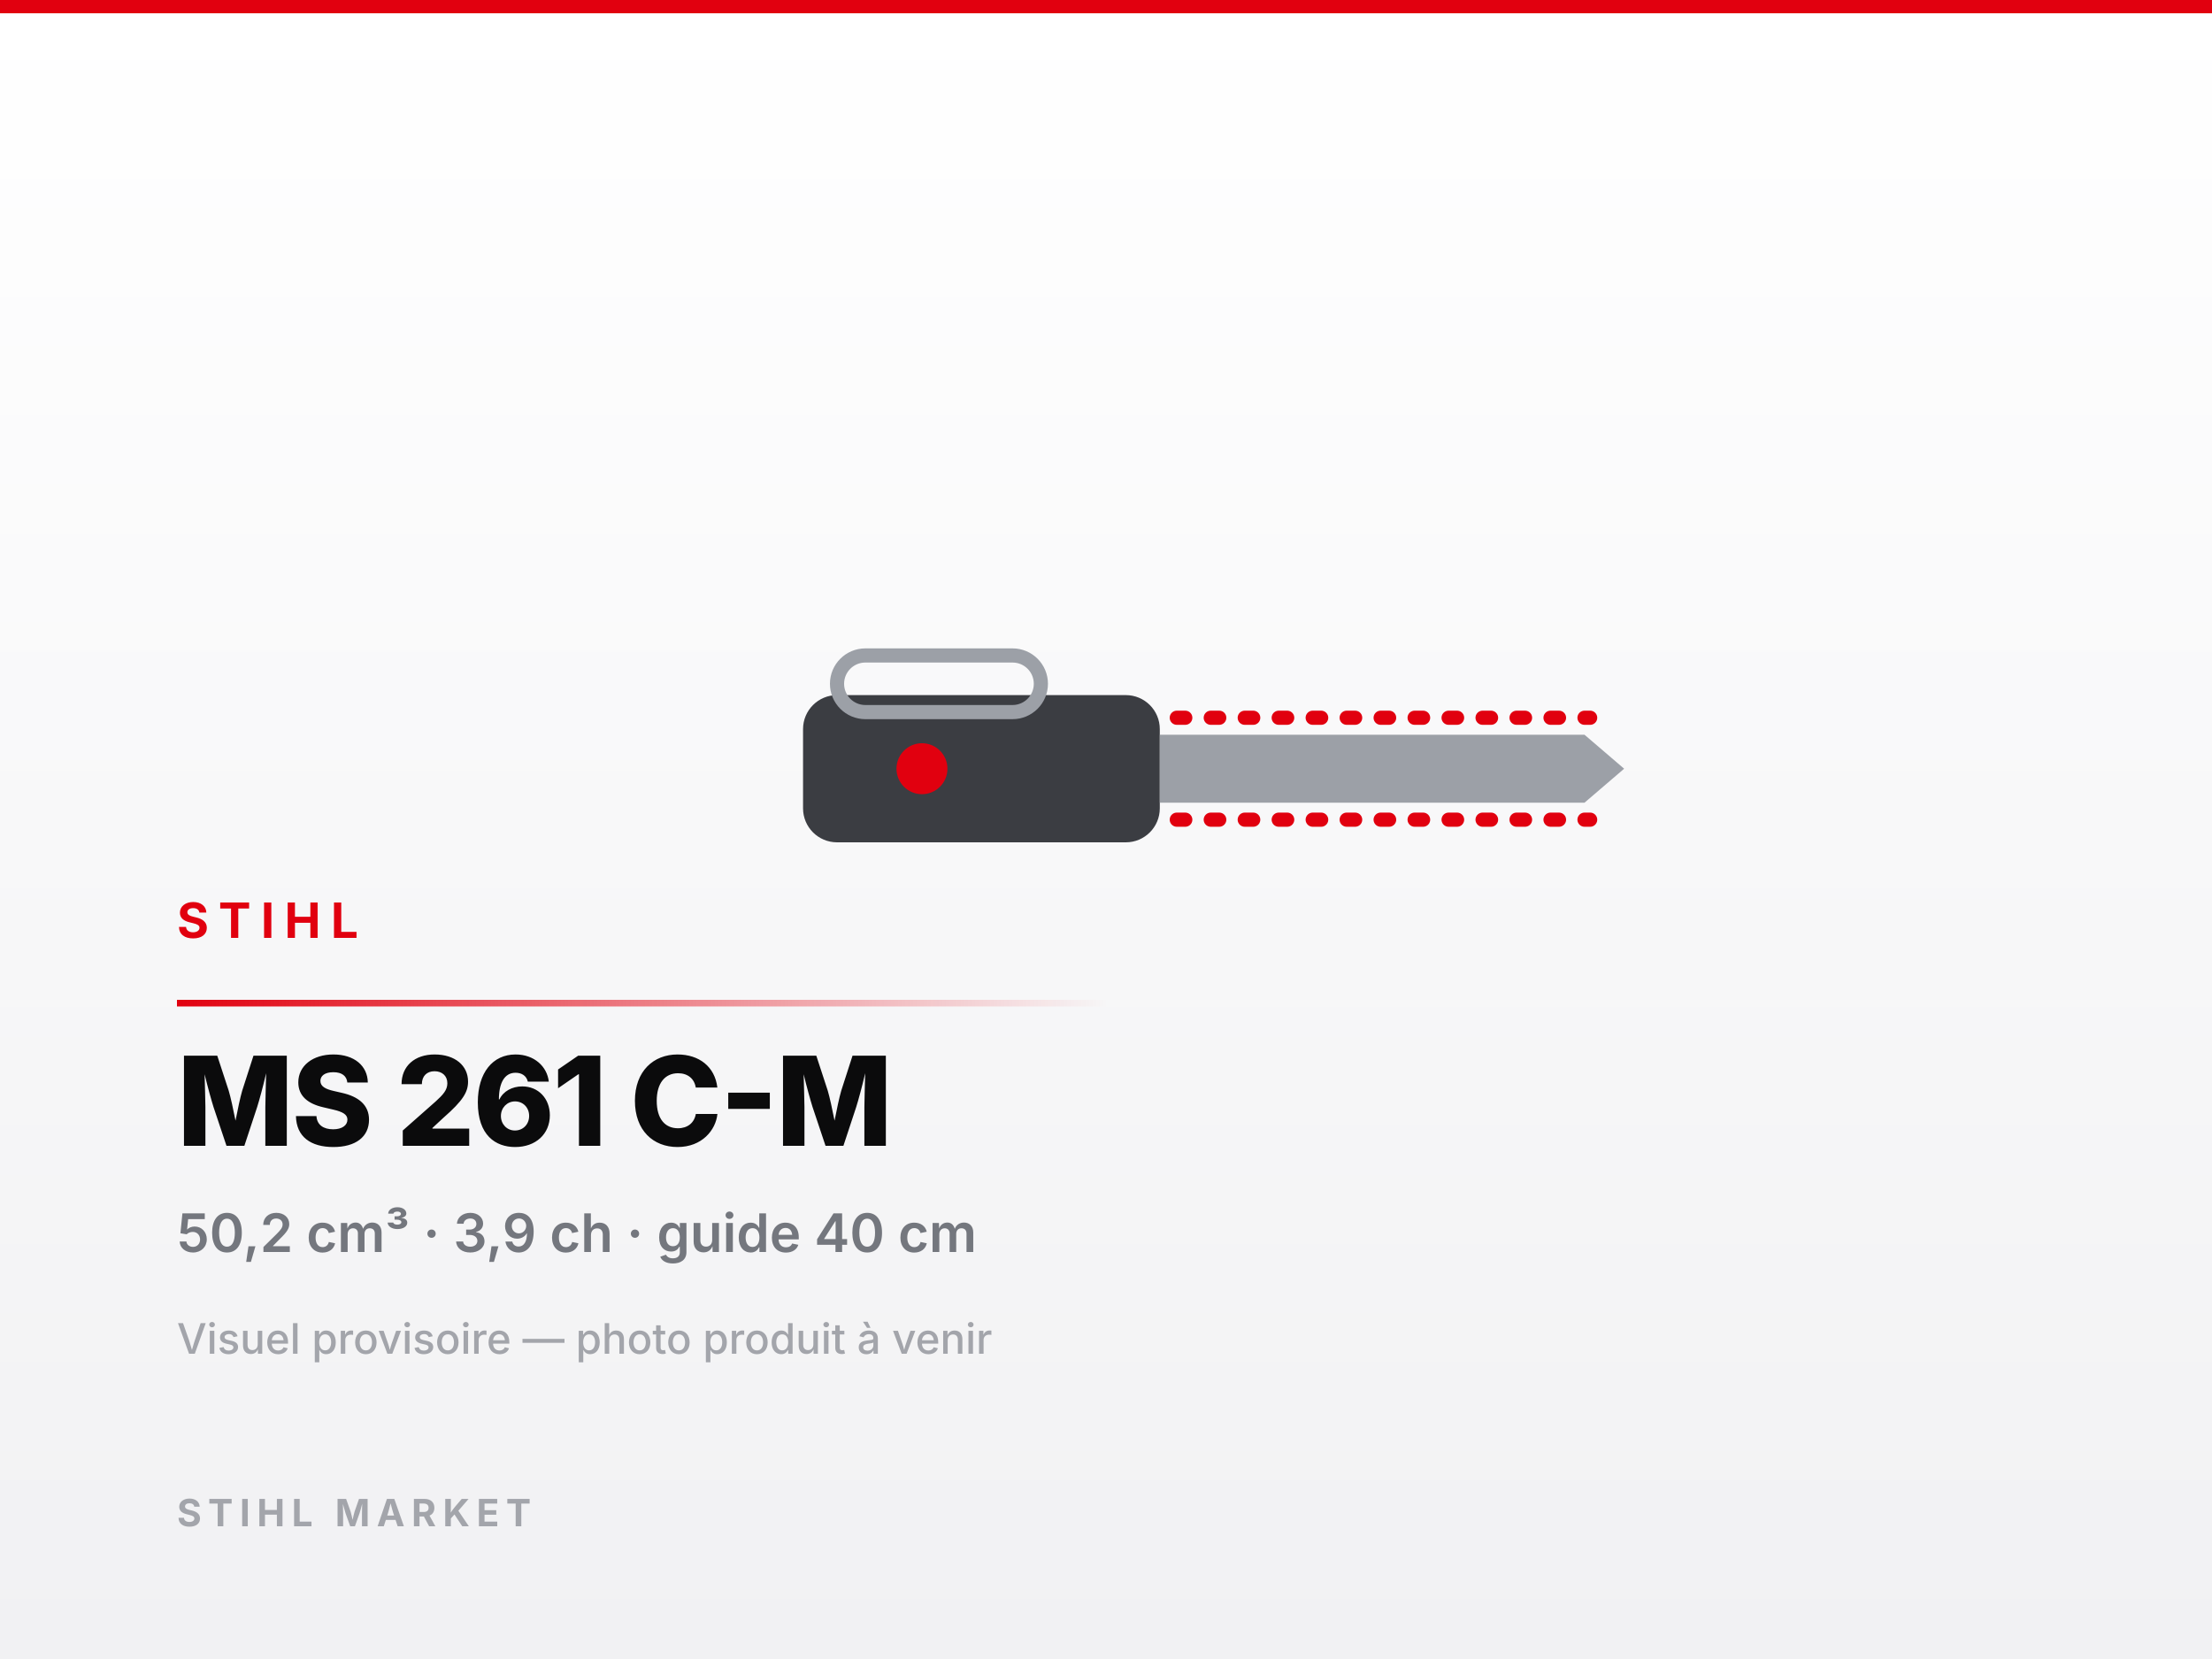
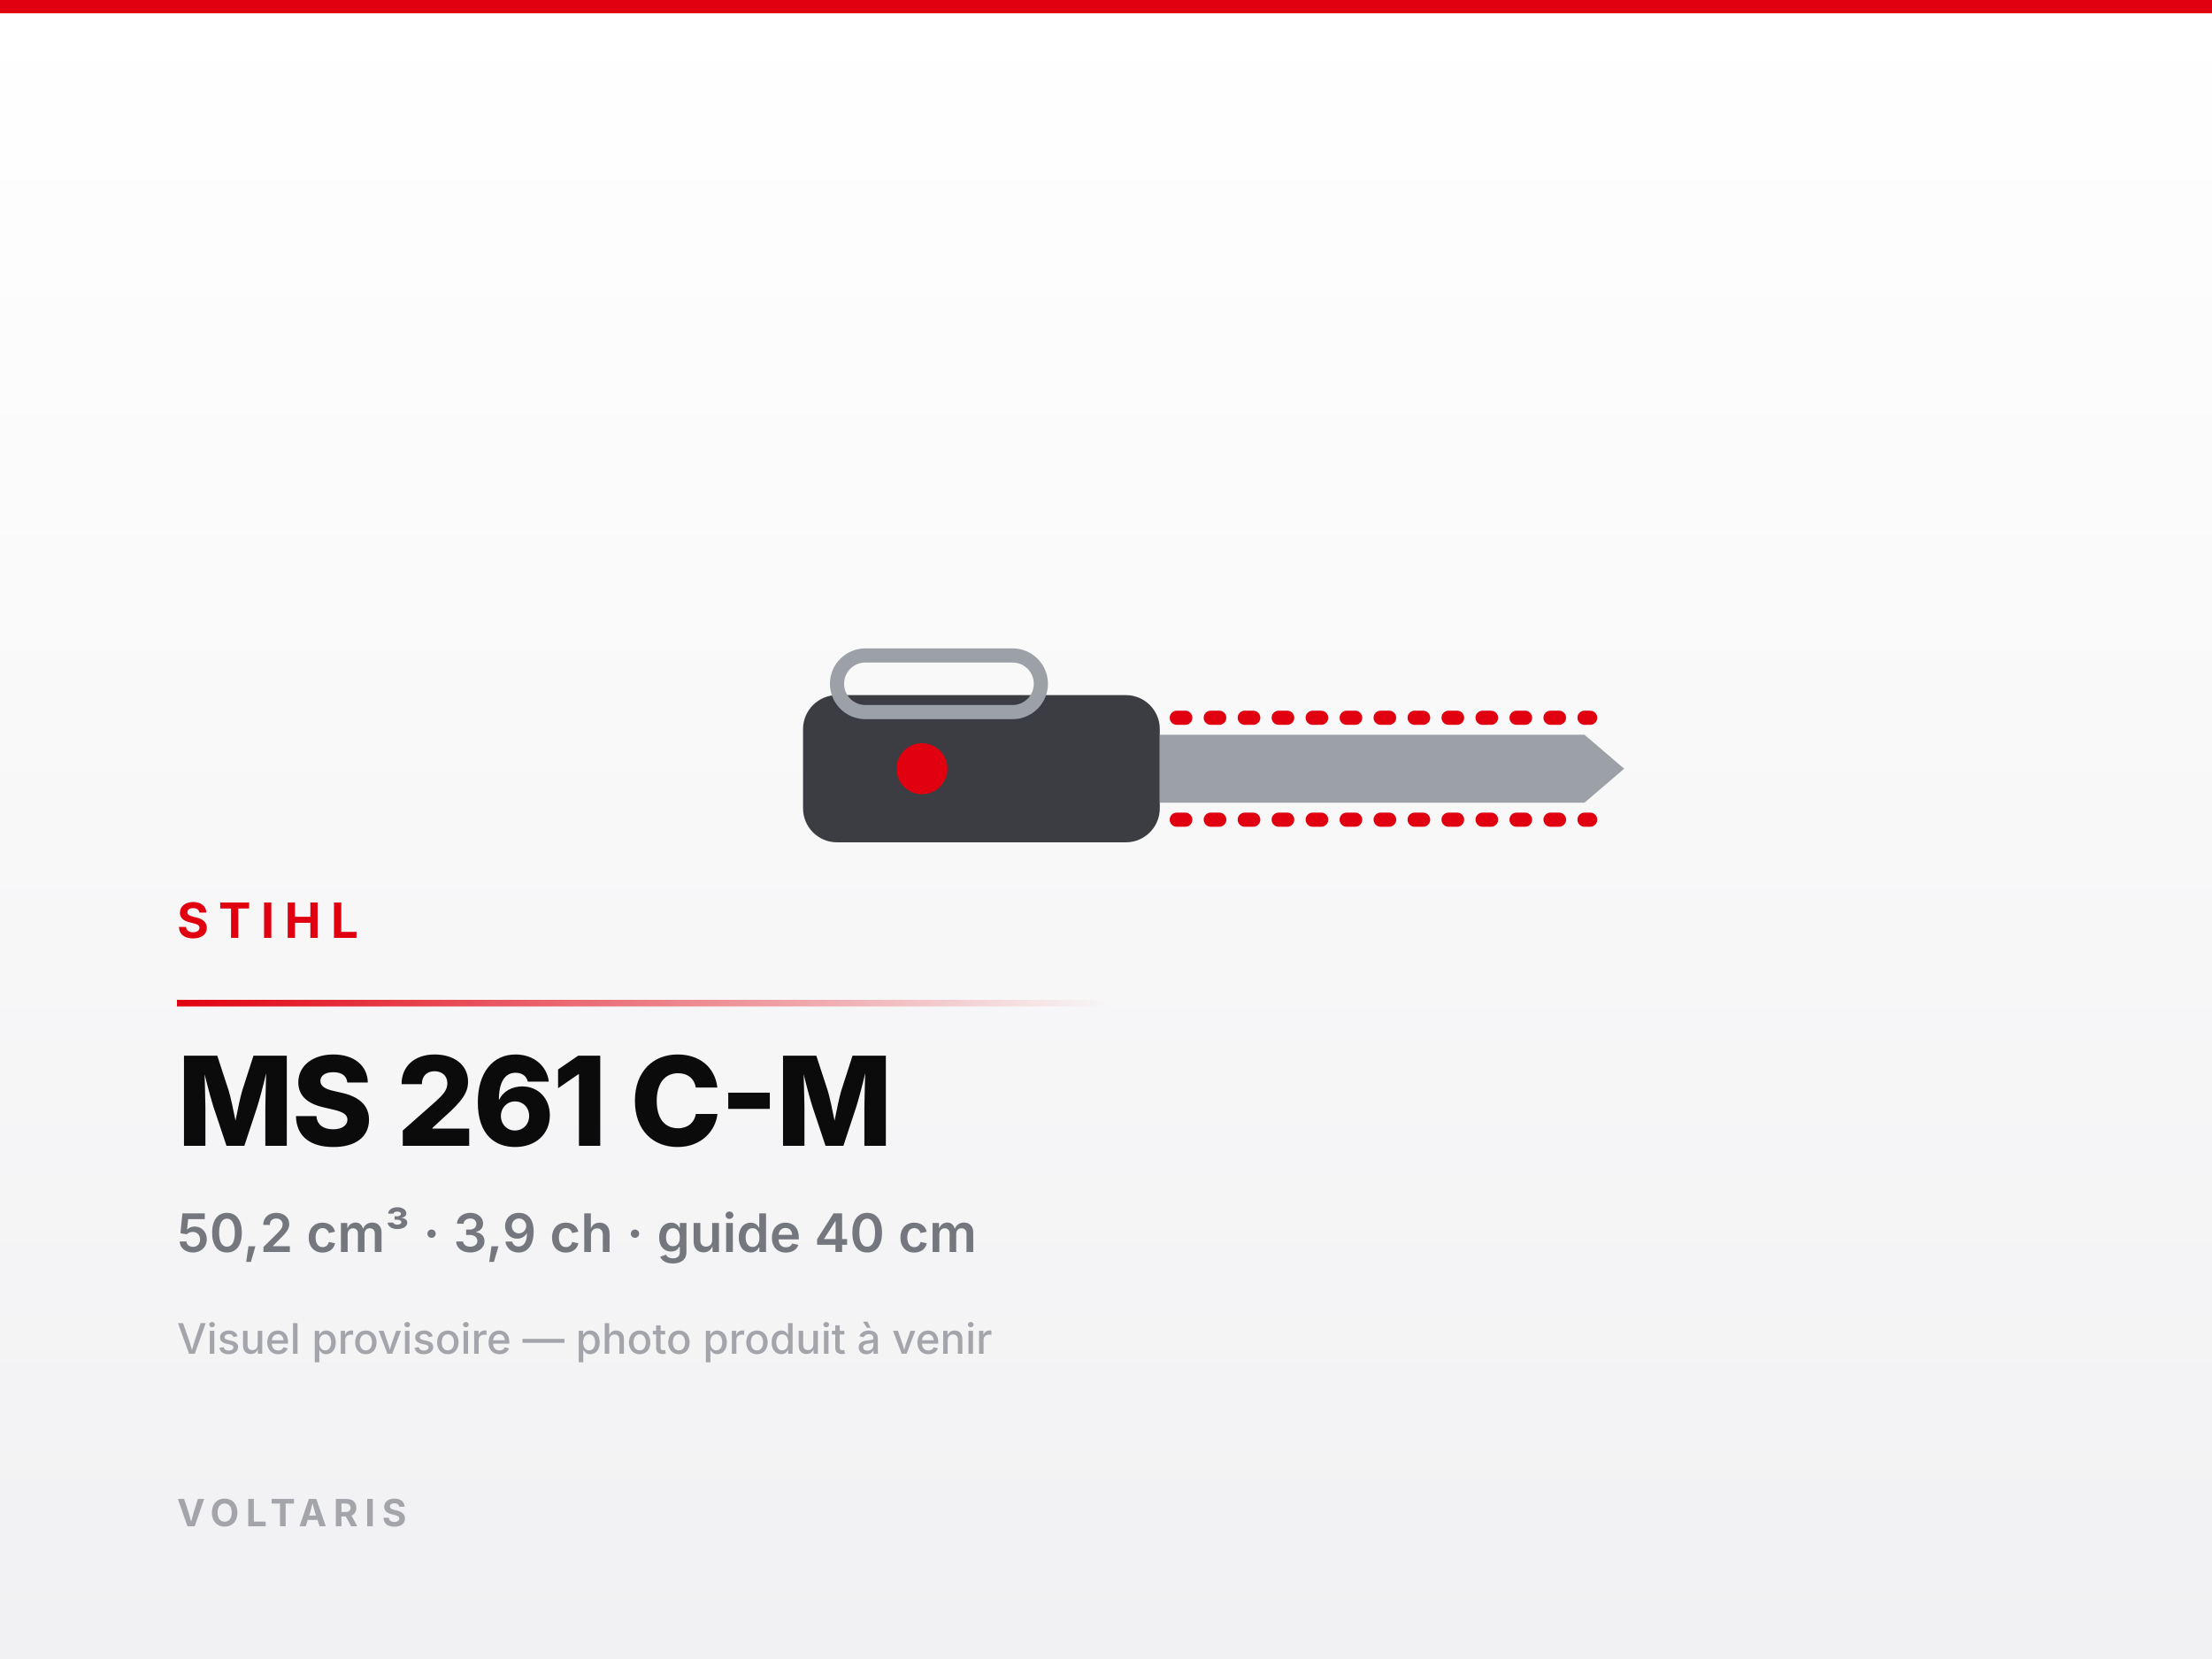
<svg xmlns="http://www.w3.org/2000/svg" viewBox="0 0 1000 750" width="1000" height="750" role="img" aria-label="STIHL MS 261 C-M — 50,2 cm³ · 3,9 ch · guide 40 cm">
  <defs>
    <linearGradient id="bg" x1="0" y1="0" x2="0" y2="1">
      <stop offset="0%" stop-color="#FFFFFF" />
      <stop offset="100%" stop-color="#F1F1F3" />
    </linearGradient>
    <linearGradient id="rule" x1="0" y1="0" x2="1" y2="0">
      <stop offset="0%" stop-color="#E1000F" />
      <stop offset="100%" stop-color="#E1000F" stop-opacity="0" />
    </linearGradient>
  </defs>
  <rect width="1000" height="750" fill="url(#bg)" />
  <rect x="0" y="0" width="1000" height="6" fill="#E1000F" />
  <g transform="translate(340 240) scale(1.28)">
    <rect x="18" y="58" width="126" height="52" rx="12" fill="#3B3D42" />
    <rect x="30" y="44" width="72" height="20" rx="10" fill="none" stroke="#9CA0A7" stroke-width="5" />
    <path d="M144 72 h150 l14 12 -14 12 H144 z" fill="#9CA0A7" />
    <path d="M150 66 h146 M150 102 h146" stroke="#E1000F" stroke-width="5" stroke-linecap="round" stroke-dasharray="3 9" />
    <circle cx="60" cy="84" r="9" fill="#E1000F" />
  </g>
  <rect x="80" y="452" width="420" height="3" fill="url(#rule)" />
  <text x="80" y="424" font-family="Inter, Roboto, Helvetica, Arial, sans-serif" font-size="22" font-weight="700" letter-spacing="4.5" fill="#E1000F">STIHL</text>
  <text x="80" y="518" font-family="Inter, Roboto, Helvetica, Arial, sans-serif" font-size="56" font-weight="800" letter-spacing="-1" fill="#0B0B0C">MS 261 C-M</text>
  <text x="80" y="566" font-family="Inter, Roboto, Helvetica, Arial, sans-serif" font-size="24" font-weight="600" fill="#74777E">50,2 cm³ · 3,9 ch · guide 40 cm</text>
  <text x="80" y="612" font-family="Inter, Roboto, Helvetica, Arial, sans-serif" font-size="19" font-weight="500" fill="#A3A5AB">Visuel provisoire — photo produit à venir</text>
-   <text x="80" y="690" font-family="Inter, Roboto, Helvetica, Arial, sans-serif" font-size="17" font-weight="700" letter-spacing="3" fill="#A3A5AB">STIHL MARKET</text>
+   <text x="80" y="690" font-family="Inter, Roboto, Helvetica, Arial, sans-serif" font-size="17" font-weight="700" letter-spacing="3" fill="#A3A5AB">VOLTARIS</text>
</svg>
